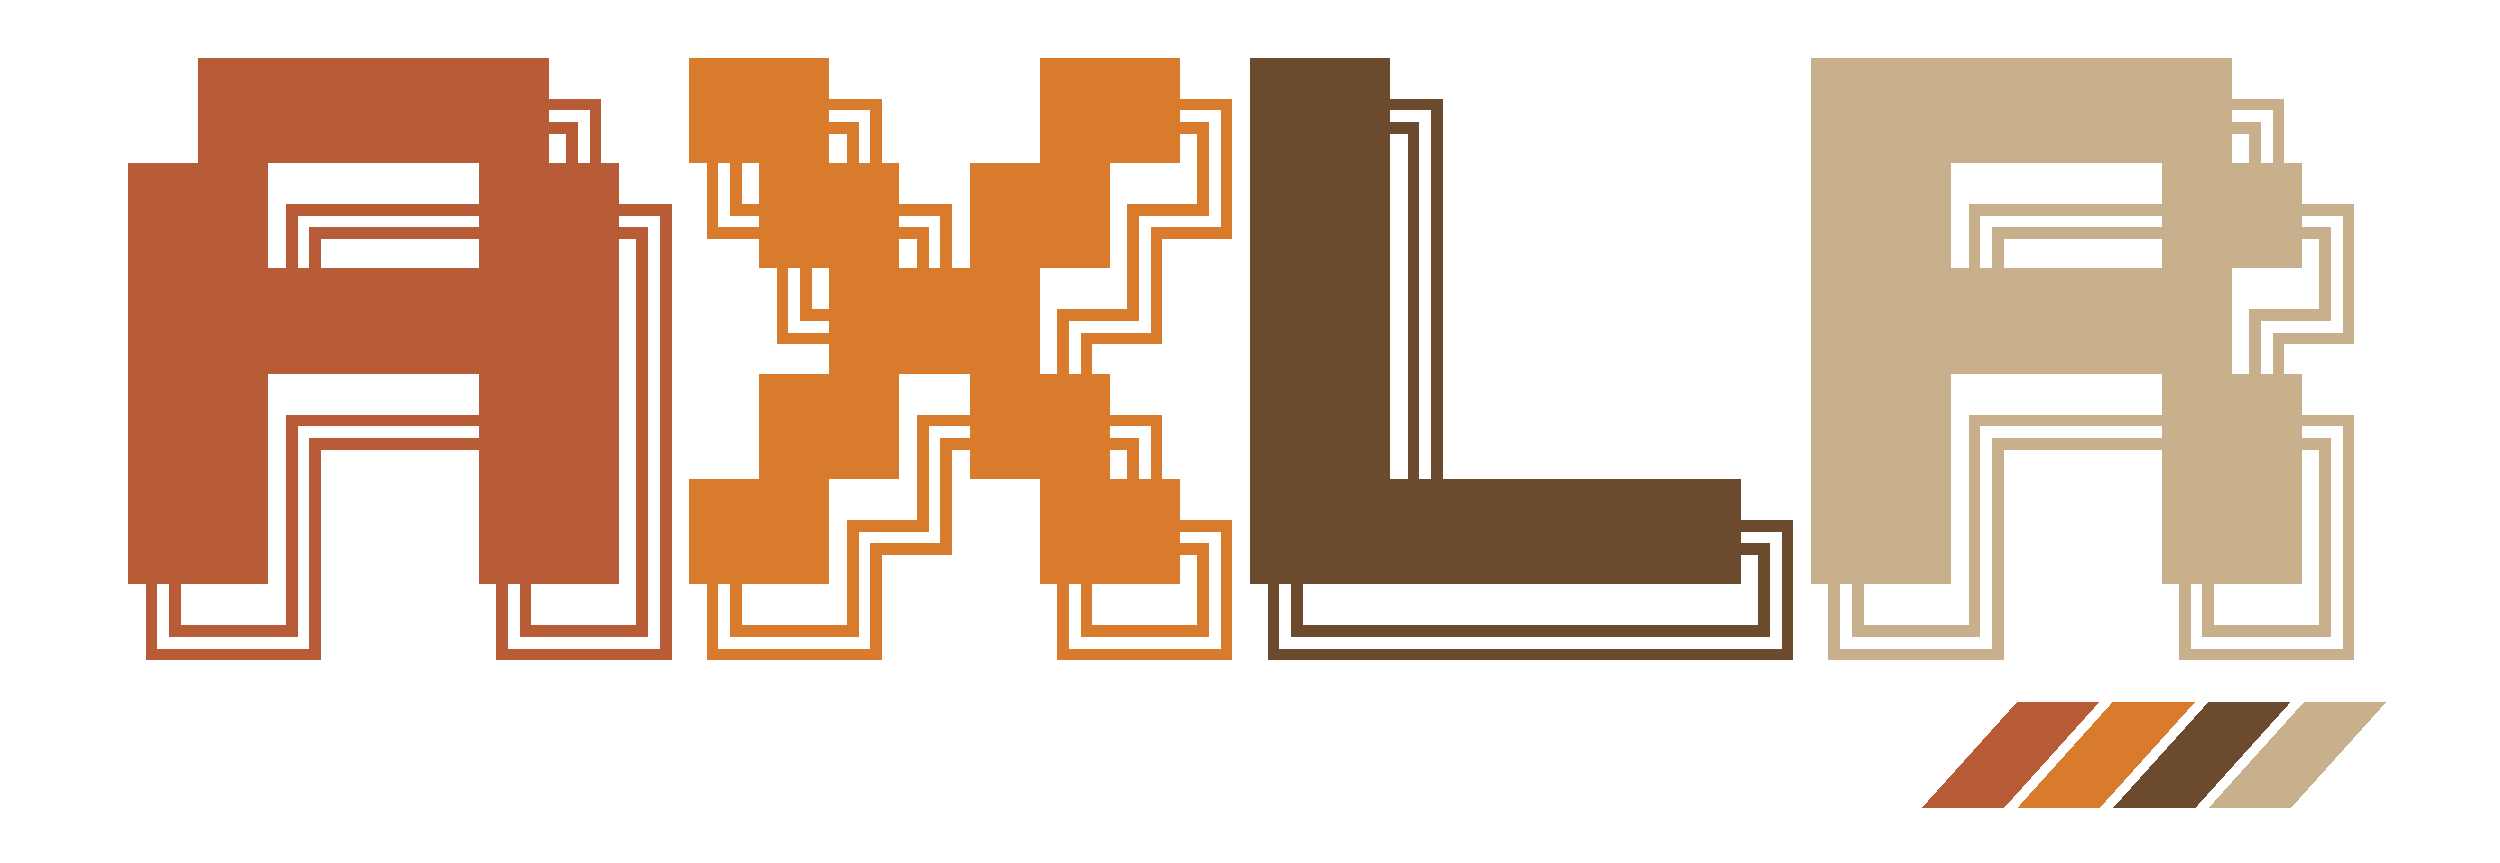
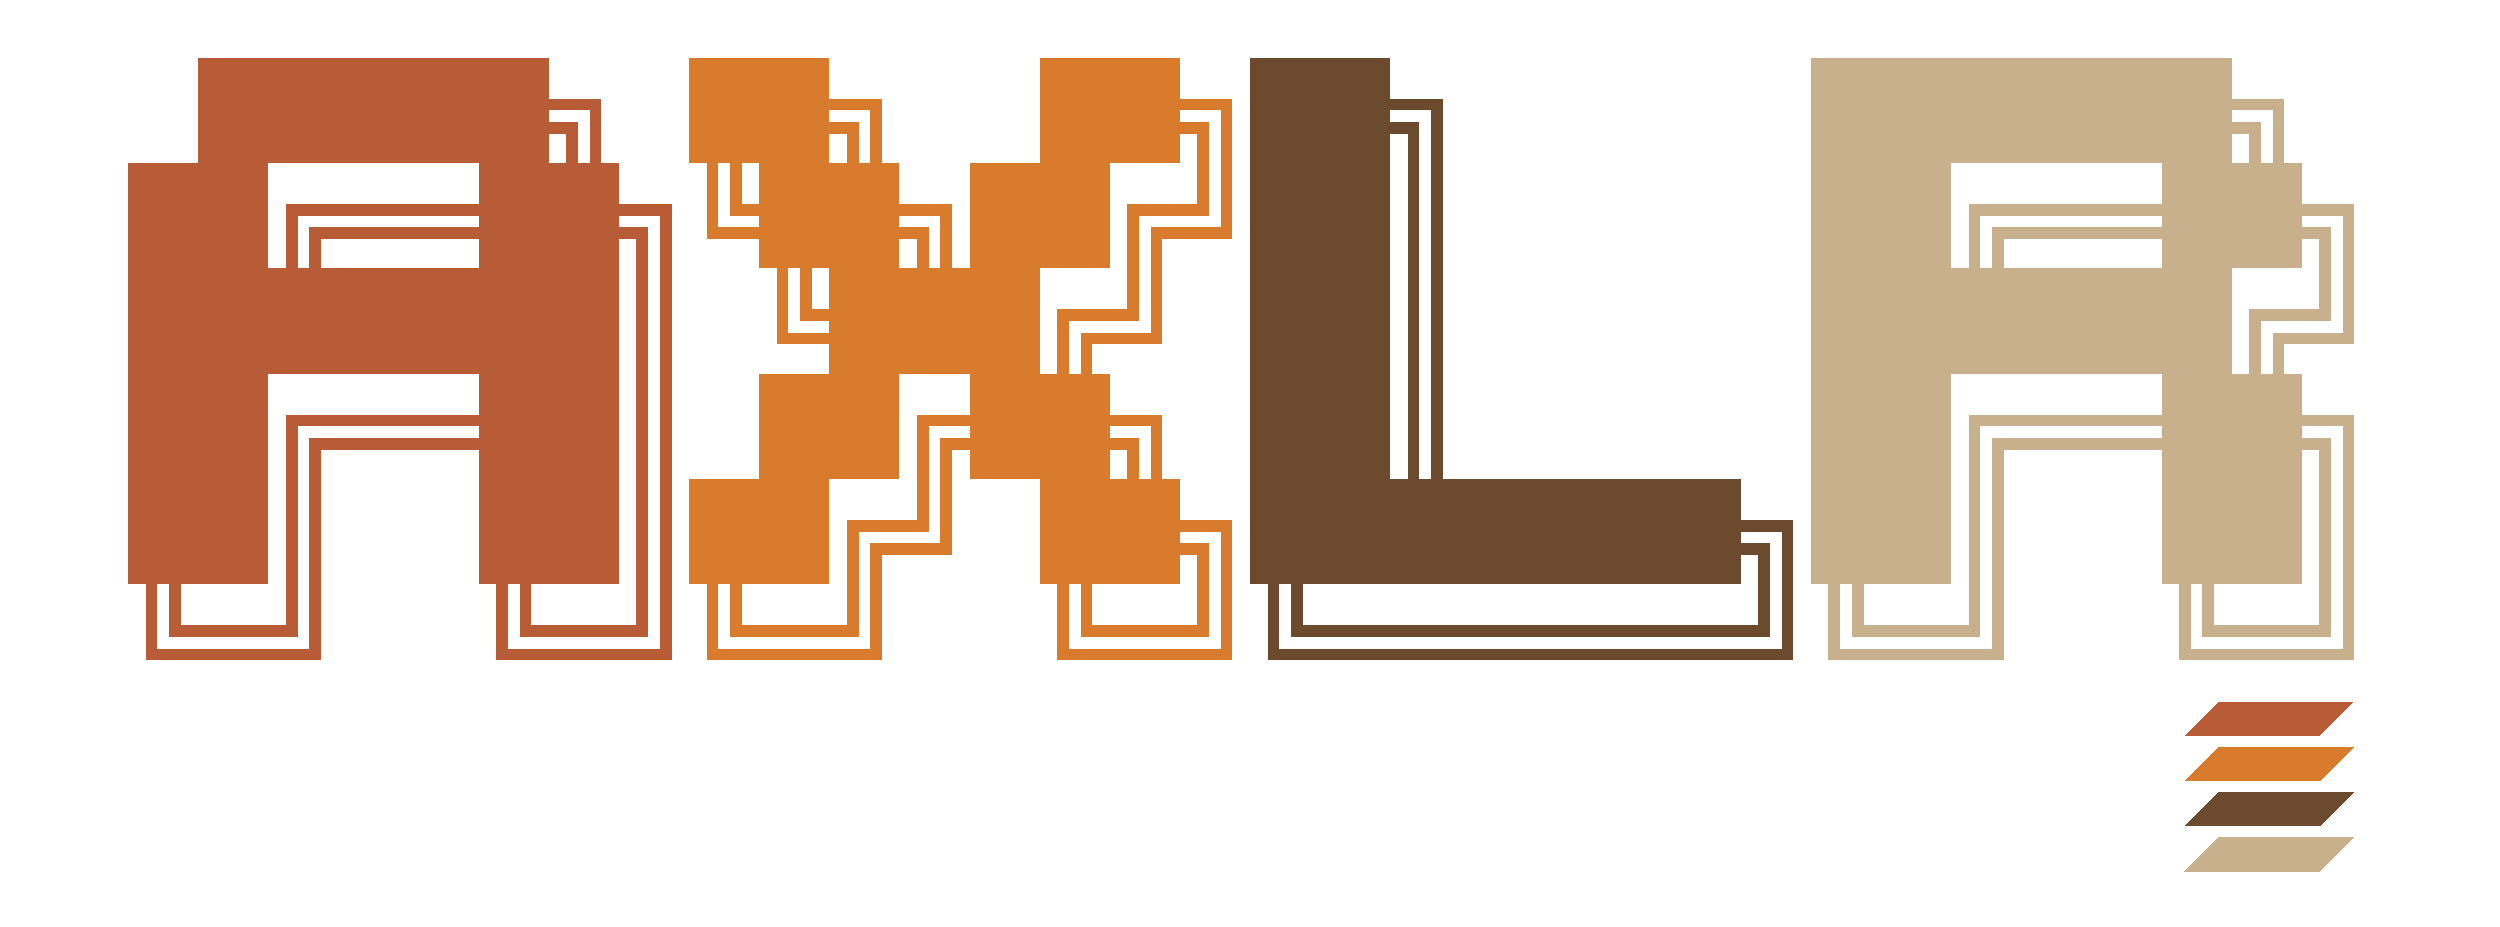
- <svg xmlns="http://www.w3.org/2000/svg" width="1600" height="552" viewBox="0 0 1600 552" role="img" aria-labelledby="axlr-title axlr-desc">
+ <svg xmlns="http://www.w3.org/2000/svg" width="1600" height="593" viewBox="0 0 1600 593" role="img" aria-labelledby="axlr-title axlr-desc">
  <g shape-rendering="crispEdges">
    <rect x="126.875" y="37" width="44.875" height="67.4" fill="#B85C38" />
    <rect x="171.75" y="37" width="44.875" height="67.4" fill="#B85C38" />
    <rect x="216.625" y="37" width="44.875" height="67.4" fill="#B85C38" />
    <rect x="261.5" y="37" width="44.875" height="67.4" fill="#B85C38" />
    <rect x="306.375" y="37" width="44.875" height="67.4" fill="#B85C38" />
    <rect x="351.25" y="63.211" width="33.656" height="7.489" fill="#B85C38" />
    <rect x="377.427" y="63.211" width="7.479" height="41.189" fill="#B85C38" />
    <rect x="351.25" y="78.189" width="18.698" height="7.489" fill="#B85C38" />
    <rect x="362.469" y="78.189" width="7.479" height="26.211" fill="#B85C38" />
    <rect x="441" y="37" width="44.875" height="67.4" fill="#D97B2D" />
    <rect x="485.875" y="37" width="44.875" height="67.4" fill="#D97B2D" />
    <rect x="530.75" y="63.211" width="33.656" height="7.489" fill="#D97B2D" />
    <rect x="556.927" y="63.211" width="7.479" height="41.189" fill="#D97B2D" />
    <rect x="530.75" y="78.189" width="18.698" height="7.489" fill="#D97B2D" />
    <rect x="541.969" y="78.189" width="7.479" height="26.211" fill="#D97B2D" />
    <rect x="665.375" y="37" width="44.875" height="67.4" fill="#D97B2D" />
    <rect x="710.25" y="37" width="44.875" height="67.4" fill="#D97B2D" />
    <rect x="755.125" y="63.211" width="33.656" height="7.489" fill="#D97B2D" />
    <rect x="781.302" y="63.211" width="7.479" height="41.189" fill="#D97B2D" />
    <rect x="755.125" y="78.189" width="18.698" height="7.489" fill="#D97B2D" />
    <rect x="766.344" y="78.189" width="7.479" height="26.211" fill="#D97B2D" />
    <rect x="800" y="37" width="44.875" height="67.4" fill="#6B4A2E" />
    <rect x="844.875" y="37" width="44.875" height="67.4" fill="#6B4A2E" />
    <rect x="889.75" y="63.211" width="33.656" height="7.489" fill="#6B4A2E" />
    <rect x="915.927" y="63.211" width="7.479" height="41.189" fill="#6B4A2E" />
    <rect x="889.75" y="78.189" width="18.698" height="7.489" fill="#6B4A2E" />
    <rect x="900.969" y="78.189" width="7.479" height="26.211" fill="#6B4A2E" />
    <rect x="1159" y="37" width="44.875" height="67.4" fill="#C9B08C" />
    <rect x="1203.875" y="37" width="44.875" height="67.4" fill="#C9B08C" />
    <rect x="1248.75" y="37" width="44.875" height="67.4" fill="#C9B08C" />
    <rect x="1293.625" y="37" width="44.875" height="67.4" fill="#C9B08C" />
    <rect x="1338.5" y="37" width="44.875" height="67.4" fill="#C9B08C" />
    <rect x="1383.375" y="37" width="44.875" height="67.4" fill="#C9B08C" />
    <rect x="1428.25" y="63.211" width="33.656" height="7.489" fill="#C9B08C" />
    <rect x="1454.427" y="63.211" width="7.479" height="41.189" fill="#C9B08C" />
    <rect x="1428.25" y="78.189" width="18.698" height="7.489" fill="#C9B08C" />
    <rect x="1439.469" y="78.189" width="7.479" height="26.211" fill="#C9B08C" />
    <rect x="82" y="104.4" width="44.875" height="67.4" fill="#B85C38" />
    <rect x="126.875" y="104.4" width="44.875" height="67.4" fill="#B85C38" />
    <rect x="182.969" y="130.611" width="33.656" height="7.489" fill="#B85C38" />
    <rect x="182.969" y="130.611" width="7.479" height="41.189" fill="#B85C38" />
    <rect x="197.927" y="145.589" width="18.698" height="7.489" fill="#B85C38" />
    <rect x="197.927" y="145.589" width="7.479" height="26.211" fill="#B85C38" />
    <rect x="216.625" y="130.611" width="44.875" height="7.489" fill="#B85C38" />
    <rect x="216.625" y="145.589" width="44.875" height="7.489" fill="#B85C38" />
    <rect x="261.5" y="130.611" width="44.875" height="7.489" fill="#B85C38" />
    <rect x="261.5" y="145.589" width="44.875" height="7.489" fill="#B85C38" />
    <rect x="306.375" y="104.4" width="44.875" height="67.4" fill="#B85C38" />
    <rect x="351.25" y="104.4" width="44.875" height="67.4" fill="#B85C38" />
    <rect x="396.125" y="130.611" width="33.656" height="7.489" fill="#B85C38" />
    <rect x="422.302" y="130.611" width="7.479" height="41.189" fill="#B85C38" />
    <rect x="396.125" y="145.589" width="18.698" height="7.489" fill="#B85C38" />
    <rect x="407.344" y="145.589" width="7.479" height="26.211" fill="#B85C38" />
    <rect x="452.219" y="104.4" width="7.479" height="48.678" fill="#D97B2D" />
    <rect x="452.219" y="145.589" width="33.656" height="7.489" fill="#D97B2D" />
    <rect x="467.177" y="104.4" width="7.479" height="33.7" fill="#D97B2D" />
    <rect x="467.177" y="130.611" width="18.698" height="7.489" fill="#D97B2D" />
    <rect x="485.875" y="104.4" width="44.875" height="67.4" fill="#D97B2D" />
    <rect x="530.75" y="104.4" width="44.875" height="67.4" fill="#D97B2D" />
    <rect x="575.625" y="130.611" width="33.656" height="7.489" fill="#D97B2D" />
    <rect x="601.802" y="130.611" width="7.479" height="41.189" fill="#D97B2D" />
    <rect x="575.625" y="145.589" width="18.698" height="7.489" fill="#D97B2D" />
    <rect x="586.844" y="145.589" width="7.479" height="26.211" fill="#D97B2D" />
    <rect x="620.5" y="104.4" width="44.875" height="67.4" fill="#D97B2D" />
    <rect x="665.375" y="104.4" width="44.875" height="67.4" fill="#D97B2D" />
    <rect x="721.469" y="130.611" width="33.656" height="7.489" fill="#D97B2D" />
    <rect x="721.469" y="130.611" width="7.479" height="41.189" fill="#D97B2D" />
    <rect x="736.427" y="145.589" width="18.698" height="7.489" fill="#D97B2D" />
    <rect x="736.427" y="145.589" width="7.479" height="26.211" fill="#D97B2D" />
    <rect x="781.302" y="104.4" width="7.479" height="48.678" fill="#D97B2D" />
    <rect x="755.125" y="145.589" width="33.656" height="7.489" fill="#D97B2D" />
    <rect x="766.344" y="104.4" width="7.479" height="33.7" fill="#D97B2D" />
    <rect x="755.125" y="130.611" width="18.698" height="7.489" fill="#D97B2D" />
    <rect x="800" y="104.4" width="44.875" height="67.4" fill="#6B4A2E" />
    <rect x="844.875" y="104.4" width="44.875" height="67.4" fill="#6B4A2E" />
    <rect x="900.969" y="104.4" width="7.479" height="67.4" fill="#6B4A2E" />
    <rect x="915.927" y="104.4" width="7.479" height="67.4" fill="#6B4A2E" />
    <rect x="1159" y="104.4" width="44.875" height="67.4" fill="#C9B08C" />
    <rect x="1203.875" y="104.4" width="44.875" height="67.4" fill="#C9B08C" />
    <rect x="1259.969" y="130.611" width="33.656" height="7.489" fill="#C9B08C" />
    <rect x="1259.969" y="130.611" width="7.479" height="41.189" fill="#C9B08C" />
    <rect x="1274.927" y="145.589" width="18.698" height="7.489" fill="#C9B08C" />
    <rect x="1274.927" y="145.589" width="7.479" height="26.211" fill="#C9B08C" />
    <rect x="1293.625" y="130.611" width="44.875" height="7.489" fill="#C9B08C" />
    <rect x="1293.625" y="145.589" width="44.875" height="7.489" fill="#C9B08C" />
    <rect x="1338.5" y="130.611" width="44.875" height="7.489" fill="#C9B08C" />
    <rect x="1338.5" y="145.589" width="44.875" height="7.489" fill="#C9B08C" />
    <rect x="1383.375" y="104.4" width="44.875" height="67.4" fill="#C9B08C" />
    <rect x="1428.25" y="104.4" width="44.875" height="67.4" fill="#C9B08C" />
    <rect x="1473.125" y="130.611" width="33.656" height="7.489" fill="#C9B08C" />
    <rect x="1499.302" y="130.611" width="7.479" height="41.189" fill="#C9B08C" />
    <rect x="1473.125" y="145.589" width="18.698" height="7.489" fill="#C9B08C" />
    <rect x="1484.344" y="145.589" width="7.479" height="26.211" fill="#C9B08C" />
    <rect x="82" y="171.8" width="44.875" height="67.4" fill="#B85C38" />
    <rect x="126.875" y="171.8" width="44.875" height="67.4" fill="#B85C38" />
    <rect x="171.75" y="171.8" width="44.875" height="67.4" fill="#B85C38" />
    <rect x="216.625" y="171.8" width="44.875" height="67.4" fill="#B85C38" />
    <rect x="261.5" y="171.8" width="44.875" height="67.4" fill="#B85C38" />
    <rect x="306.375" y="171.8" width="44.875" height="67.4" fill="#B85C38" />
    <rect x="351.25" y="171.8" width="44.875" height="67.4" fill="#B85C38" />
    <rect x="407.344" y="171.8" width="7.479" height="67.4" fill="#B85C38" />
    <rect x="422.302" y="171.8" width="7.479" height="67.4" fill="#B85C38" />
    <rect x="497.094" y="171.8" width="7.479" height="48.678" fill="#D97B2D" />
    <rect x="497.094" y="212.989" width="33.656" height="7.489" fill="#D97B2D" />
    <rect x="512.052" y="171.8" width="7.479" height="33.7" fill="#D97B2D" />
    <rect x="512.052" y="198.011" width="18.698" height="7.489" fill="#D97B2D" />
    <rect x="530.75" y="171.8" width="44.875" height="67.4" fill="#D97B2D" />
    <rect x="575.625" y="171.8" width="44.875" height="67.4" fill="#D97B2D" />
    <rect x="620.5" y="171.8" width="44.875" height="67.4" fill="#D97B2D" />
    <rect x="676.594" y="198.011" width="33.656" height="7.489" fill="#D97B2D" />
    <rect x="676.594" y="198.011" width="7.479" height="41.189" fill="#D97B2D" />
    <rect x="691.552" y="212.989" width="18.698" height="7.489" fill="#D97B2D" />
    <rect x="691.552" y="212.989" width="7.479" height="26.211" fill="#D97B2D" />
    <rect x="736.427" y="171.8" width="7.479" height="48.678" fill="#D97B2D" />
    <rect x="710.25" y="212.989" width="33.656" height="7.489" fill="#D97B2D" />
    <rect x="721.469" y="171.8" width="7.479" height="33.7" fill="#D97B2D" />
    <rect x="710.25" y="198.011" width="18.698" height="7.489" fill="#D97B2D" />
    <rect x="800" y="171.8" width="44.875" height="67.4" fill="#6B4A2E" />
    <rect x="844.875" y="171.8" width="44.875" height="67.4" fill="#6B4A2E" />
    <rect x="900.969" y="171.8" width="7.479" height="67.4" fill="#6B4A2E" />
    <rect x="915.927" y="171.8" width="7.479" height="67.4" fill="#6B4A2E" />
    <rect x="1159" y="171.8" width="44.875" height="67.4" fill="#C9B08C" />
    <rect x="1203.875" y="171.8" width="44.875" height="67.4" fill="#C9B08C" />
    <rect x="1248.75" y="171.8" width="44.875" height="67.4" fill="#C9B08C" />
    <rect x="1293.625" y="171.8" width="44.875" height="67.4" fill="#C9B08C" />
    <rect x="1338.5" y="171.8" width="44.875" height="67.4" fill="#C9B08C" />
    <rect x="1383.375" y="171.8" width="44.875" height="67.4" fill="#C9B08C" />
    <rect x="1439.469" y="198.011" width="33.656" height="7.489" fill="#C9B08C" />
    <rect x="1439.469" y="198.011" width="7.479" height="41.189" fill="#C9B08C" />
    <rect x="1454.427" y="212.989" width="18.698" height="7.489" fill="#C9B08C" />
    <rect x="1454.427" y="212.989" width="7.479" height="26.211" fill="#C9B08C" />
    <rect x="1499.302" y="171.8" width="7.479" height="48.678" fill="#C9B08C" />
    <rect x="1473.125" y="212.989" width="33.656" height="7.489" fill="#C9B08C" />
    <rect x="1484.344" y="171.8" width="7.479" height="33.7" fill="#C9B08C" />
    <rect x="1473.125" y="198.011" width="18.698" height="7.489" fill="#C9B08C" />
    <rect x="82" y="239.2" width="44.875" height="67.4" fill="#B85C38" />
    <rect x="126.875" y="239.2" width="44.875" height="67.4" fill="#B85C38" />
    <rect x="182.969" y="265.411" width="33.656" height="7.489" fill="#B85C38" />
    <rect x="182.969" y="265.411" width="7.479" height="41.189" fill="#B85C38" />
    <rect x="197.927" y="280.389" width="18.698" height="7.489" fill="#B85C38" />
    <rect x="197.927" y="280.389" width="7.479" height="26.211" fill="#B85C38" />
    <rect x="216.625" y="265.411" width="44.875" height="7.489" fill="#B85C38" />
    <rect x="216.625" y="280.389" width="44.875" height="7.489" fill="#B85C38" />
    <rect x="261.5" y="265.411" width="44.875" height="7.489" fill="#B85C38" />
    <rect x="261.5" y="280.389" width="44.875" height="7.489" fill="#B85C38" />
    <rect x="306.375" y="239.2" width="44.875" height="67.4" fill="#B85C38" />
    <rect x="351.25" y="239.2" width="44.875" height="67.4" fill="#B85C38" />
    <rect x="407.344" y="239.2" width="7.479" height="67.4" fill="#B85C38" />
    <rect x="422.302" y="239.2" width="7.479" height="67.4" fill="#B85C38" />
    <rect x="485.875" y="239.2" width="44.875" height="67.4" fill="#D97B2D" />
    <rect x="530.75" y="239.2" width="44.875" height="67.4" fill="#D97B2D" />
    <rect x="586.844" y="265.411" width="33.656" height="7.489" fill="#D97B2D" />
    <rect x="586.844" y="265.411" width="7.479" height="41.189" fill="#D97B2D" />
    <rect x="601.802" y="280.389" width="18.698" height="7.489" fill="#D97B2D" />
    <rect x="601.802" y="280.389" width="7.479" height="26.211" fill="#D97B2D" />
    <rect x="620.5" y="239.2" width="44.875" height="67.4" fill="#D97B2D" />
    <rect x="665.375" y="239.2" width="44.875" height="67.4" fill="#D97B2D" />
    <rect x="710.25" y="265.411" width="33.656" height="7.489" fill="#D97B2D" />
    <rect x="736.427" y="265.411" width="7.479" height="41.189" fill="#D97B2D" />
    <rect x="710.25" y="280.389" width="18.698" height="7.489" fill="#D97B2D" />
    <rect x="721.469" y="280.389" width="7.479" height="26.211" fill="#D97B2D" />
    <rect x="800" y="239.2" width="44.875" height="67.4" fill="#6B4A2E" />
    <rect x="844.875" y="239.2" width="44.875" height="67.4" fill="#6B4A2E" />
    <rect x="900.969" y="239.2" width="7.479" height="67.4" fill="#6B4A2E" />
    <rect x="915.927" y="239.2" width="7.479" height="67.4" fill="#6B4A2E" />
    <rect x="1159" y="239.2" width="44.875" height="67.4" fill="#C9B08C" />
    <rect x="1203.875" y="239.2" width="44.875" height="67.4" fill="#C9B08C" />
    <rect x="1259.969" y="265.411" width="33.656" height="7.489" fill="#C9B08C" />
    <rect x="1259.969" y="265.411" width="7.479" height="41.189" fill="#C9B08C" />
    <rect x="1274.927" y="280.389" width="18.698" height="7.489" fill="#C9B08C" />
    <rect x="1274.927" y="280.389" width="7.479" height="26.211" fill="#C9B08C" />
    <rect x="1293.625" y="265.411" width="44.875" height="7.489" fill="#C9B08C" />
    <rect x="1293.625" y="280.389" width="44.875" height="7.489" fill="#C9B08C" />
    <rect x="1338.5" y="265.411" width="44.875" height="7.489" fill="#C9B08C" />
    <rect x="1338.5" y="280.389" width="44.875" height="7.489" fill="#C9B08C" />
    <rect x="1383.375" y="239.2" width="44.875" height="67.4" fill="#C9B08C" />
    <rect x="1428.25" y="239.2" width="44.875" height="67.4" fill="#C9B08C" />
    <rect x="1473.125" y="265.411" width="33.656" height="7.489" fill="#C9B08C" />
    <rect x="1499.302" y="265.411" width="7.479" height="41.189" fill="#C9B08C" />
    <rect x="1473.125" y="280.389" width="18.698" height="7.489" fill="#C9B08C" />
    <rect x="1484.344" y="280.389" width="7.479" height="26.211" fill="#C9B08C" />
    <rect x="82" y="306.6" width="44.875" height="67.4" fill="#B85C38" />
    <rect x="126.875" y="306.6" width="44.875" height="67.4" fill="#B85C38" />
    <rect x="182.969" y="306.6" width="7.479" height="67.4" fill="#B85C38" />
    <rect x="197.927" y="306.6" width="7.479" height="67.4" fill="#B85C38" />
    <rect x="306.375" y="306.6" width="44.875" height="67.4" fill="#B85C38" />
    <rect x="351.25" y="306.6" width="44.875" height="67.4" fill="#B85C38" />
    <rect x="407.344" y="306.6" width="7.479" height="67.4" fill="#B85C38" />
    <rect x="422.302" y="306.6" width="7.479" height="67.4" fill="#B85C38" />
    <rect x="441" y="306.6" width="44.875" height="67.4" fill="#D97B2D" />
    <rect x="485.875" y="306.6" width="44.875" height="67.4" fill="#D97B2D" />
    <rect x="541.969" y="332.811" width="33.656" height="7.489" fill="#D97B2D" />
    <rect x="541.969" y="332.811" width="7.479" height="41.189" fill="#D97B2D" />
    <rect x="556.927" y="347.789" width="18.698" height="7.489" fill="#D97B2D" />
    <rect x="556.927" y="347.789" width="7.479" height="26.211" fill="#D97B2D" />
    <rect x="601.802" y="306.6" width="7.479" height="48.678" fill="#D97B2D" />
    <rect x="575.625" y="347.789" width="33.656" height="7.489" fill="#D97B2D" />
    <rect x="586.844" y="306.6" width="7.479" height="33.7" fill="#D97B2D" />
    <rect x="575.625" y="332.811" width="18.698" height="7.489" fill="#D97B2D" />
    <rect x="665.375" y="306.6" width="44.875" height="67.4" fill="#D97B2D" />
    <rect x="710.25" y="306.6" width="44.875" height="67.4" fill="#D97B2D" />
    <rect x="755.125" y="332.811" width="33.656" height="7.489" fill="#D97B2D" />
    <rect x="781.302" y="332.811" width="7.479" height="41.189" fill="#D97B2D" />
    <rect x="755.125" y="347.789" width="18.698" height="7.489" fill="#D97B2D" />
    <rect x="766.344" y="347.789" width="7.479" height="26.211" fill="#D97B2D" />
    <rect x="800" y="306.6" width="44.875" height="67.4" fill="#6B4A2E" />
    <rect x="844.875" y="306.6" width="44.875" height="67.4" fill="#6B4A2E" />
    <rect x="889.75" y="306.6" width="44.875" height="67.4" fill="#6B4A2E" />
    <rect x="934.625" y="306.6" width="44.875" height="67.4" fill="#6B4A2E" />
    <rect x="979.5" y="306.6" width="44.875" height="67.4" fill="#6B4A2E" />
    <rect x="1024.375" y="306.6" width="44.875" height="67.4" fill="#6B4A2E" />
    <rect x="1069.25" y="306.6" width="44.875" height="67.4" fill="#6B4A2E" />
    <rect x="1114.125" y="332.811" width="33.656" height="7.489" fill="#6B4A2E" />
    <rect x="1140.302" y="332.811" width="7.479" height="41.189" fill="#6B4A2E" />
    <rect x="1114.125" y="347.789" width="18.698" height="7.489" fill="#6B4A2E" />
    <rect x="1125.344" y="347.789" width="7.479" height="26.211" fill="#6B4A2E" />
    <rect x="1159" y="306.6" width="44.875" height="67.4" fill="#C9B08C" />
    <rect x="1203.875" y="306.6" width="44.875" height="67.4" fill="#C9B08C" />
    <rect x="1259.969" y="306.6" width="7.479" height="67.4" fill="#C9B08C" />
    <rect x="1274.927" y="306.6" width="7.479" height="67.4" fill="#C9B08C" />
    <rect x="1383.375" y="306.6" width="44.875" height="67.4" fill="#C9B08C" />
    <rect x="1428.25" y="306.6" width="44.875" height="67.4" fill="#C9B08C" />
    <rect x="1484.344" y="306.6" width="7.479" height="67.4" fill="#C9B08C" />
    <rect x="1499.302" y="306.6" width="7.479" height="67.4" fill="#C9B08C" />
    <rect x="93.219" y="374" width="7.479" height="48.678" fill="#B85C38" />
    <rect x="93.219" y="415.189" width="33.656" height="7.489" fill="#B85C38" />
    <rect x="108.177" y="374" width="7.479" height="33.7" fill="#B85C38" />
    <rect x="108.177" y="400.211" width="18.698" height="7.489" fill="#B85C38" />
    <rect x="126.875" y="400.211" width="44.875" height="7.489" fill="#B85C38" />
    <rect x="126.875" y="415.189" width="44.875" height="7.489" fill="#B85C38" />
    <rect x="197.927" y="374" width="7.479" height="48.678" fill="#B85C38" />
    <rect x="171.75" y="415.189" width="33.656" height="7.489" fill="#B85C38" />
    <rect x="182.969" y="374" width="7.479" height="33.7" fill="#B85C38" />
    <rect x="171.75" y="400.211" width="18.698" height="7.489" fill="#B85C38" />
    <rect x="317.594" y="374" width="7.479" height="48.678" fill="#B85C38" />
    <rect x="317.594" y="415.189" width="33.656" height="7.489" fill="#B85C38" />
    <rect x="332.552" y="374" width="7.479" height="33.7" fill="#B85C38" />
    <rect x="332.552" y="400.211" width="18.698" height="7.489" fill="#B85C38" />
    <rect x="351.25" y="400.211" width="44.875" height="7.489" fill="#B85C38" />
    <rect x="351.25" y="415.189" width="44.875" height="7.489" fill="#B85C38" />
    <rect x="422.302" y="374" width="7.479" height="48.678" fill="#B85C38" />
    <rect x="396.125" y="415.189" width="33.656" height="7.489" fill="#B85C38" />
    <rect x="407.344" y="374" width="7.479" height="33.7" fill="#B85C38" />
    <rect x="396.125" y="400.211" width="18.698" height="7.489" fill="#B85C38" />
    <rect x="452.219" y="374" width="7.479" height="48.678" fill="#D97B2D" />
    <rect x="452.219" y="415.189" width="33.656" height="7.489" fill="#D97B2D" />
    <rect x="467.177" y="374" width="7.479" height="33.7" fill="#D97B2D" />
    <rect x="467.177" y="400.211" width="18.698" height="7.489" fill="#D97B2D" />
    <rect x="485.875" y="400.211" width="44.875" height="7.489" fill="#D97B2D" />
    <rect x="485.875" y="415.189" width="44.875" height="7.489" fill="#D97B2D" />
    <rect x="556.927" y="374" width="7.479" height="48.678" fill="#D97B2D" />
    <rect x="530.75" y="415.189" width="33.656" height="7.489" fill="#D97B2D" />
    <rect x="541.969" y="374" width="7.479" height="33.7" fill="#D97B2D" />
    <rect x="530.75" y="400.211" width="18.698" height="7.489" fill="#D97B2D" />
    <rect x="676.594" y="374" width="7.479" height="48.678" fill="#D97B2D" />
    <rect x="676.594" y="415.189" width="33.656" height="7.489" fill="#D97B2D" />
    <rect x="691.552" y="374" width="7.479" height="33.7" fill="#D97B2D" />
    <rect x="691.552" y="400.211" width="18.698" height="7.489" fill="#D97B2D" />
    <rect x="710.25" y="400.211" width="44.875" height="7.489" fill="#D97B2D" />
    <rect x="710.25" y="415.189" width="44.875" height="7.489" fill="#D97B2D" />
    <rect x="781.302" y="374" width="7.479" height="48.678" fill="#D97B2D" />
    <rect x="755.125" y="415.189" width="33.656" height="7.489" fill="#D97B2D" />
    <rect x="766.344" y="374" width="7.479" height="33.7" fill="#D97B2D" />
    <rect x="755.125" y="400.211" width="18.698" height="7.489" fill="#D97B2D" />
    <rect x="811.219" y="374" width="7.479" height="48.678" fill="#6B4A2E" />
    <rect x="811.219" y="415.189" width="33.656" height="7.489" fill="#6B4A2E" />
    <rect x="826.177" y="374" width="7.479" height="33.7" fill="#6B4A2E" />
    <rect x="826.177" y="400.211" width="18.698" height="7.489" fill="#6B4A2E" />
    <rect x="844.875" y="400.211" width="44.875" height="7.489" fill="#6B4A2E" />
    <rect x="844.875" y="415.189" width="44.875" height="7.489" fill="#6B4A2E" />
    <rect x="889.75" y="400.211" width="44.875" height="7.489" fill="#6B4A2E" />
    <rect x="889.75" y="415.189" width="44.875" height="7.489" fill="#6B4A2E" />
    <rect x="934.625" y="400.211" width="44.875" height="7.489" fill="#6B4A2E" />
    <rect x="934.625" y="415.189" width="44.875" height="7.489" fill="#6B4A2E" />
    <rect x="979.5" y="400.211" width="44.875" height="7.489" fill="#6B4A2E" />
    <rect x="979.5" y="415.189" width="44.875" height="7.489" fill="#6B4A2E" />
    <rect x="1024.375" y="400.211" width="44.875" height="7.489" fill="#6B4A2E" />
    <rect x="1024.375" y="415.189" width="44.875" height="7.489" fill="#6B4A2E" />
    <rect x="1069.25" y="400.211" width="44.875" height="7.489" fill="#6B4A2E" />
    <rect x="1069.25" y="415.189" width="44.875" height="7.489" fill="#6B4A2E" />
    <rect x="1140.302" y="374" width="7.479" height="48.678" fill="#6B4A2E" />
    <rect x="1114.125" y="415.189" width="33.656" height="7.489" fill="#6B4A2E" />
    <rect x="1125.344" y="374" width="7.479" height="33.7" fill="#6B4A2E" />
    <rect x="1114.125" y="400.211" width="18.698" height="7.489" fill="#6B4A2E" />
    <rect x="1170.219" y="374" width="7.479" height="48.678" fill="#C9B08C" />
    <rect x="1170.219" y="415.189" width="33.656" height="7.489" fill="#C9B08C" />
    <rect x="1185.177" y="374" width="7.479" height="33.7" fill="#C9B08C" />
    <rect x="1185.177" y="400.211" width="18.698" height="7.489" fill="#C9B08C" />
    <rect x="1203.875" y="400.211" width="44.875" height="7.489" fill="#C9B08C" />
    <rect x="1203.875" y="415.189" width="44.875" height="7.489" fill="#C9B08C" />
    <rect x="1274.927" y="374" width="7.479" height="48.678" fill="#C9B08C" />
    <rect x="1248.75" y="415.189" width="33.656" height="7.489" fill="#C9B08C" />
    <rect x="1259.969" y="374" width="7.479" height="33.7" fill="#C9B08C" />
    <rect x="1248.75" y="400.211" width="18.698" height="7.489" fill="#C9B08C" />
    <rect x="1394.594" y="374" width="7.479" height="48.678" fill="#C9B08C" />
    <rect x="1394.594" y="415.189" width="33.656" height="7.489" fill="#C9B08C" />
    <rect x="1409.552" y="374" width="7.479" height="33.7" fill="#C9B08C" />
    <rect x="1409.552" y="400.211" width="18.698" height="7.489" fill="#C9B08C" />
    <rect x="1428.25" y="400.211" width="44.875" height="7.489" fill="#C9B08C" />
    <rect x="1428.25" y="415.189" width="44.875" height="7.489" fill="#C9B08C" />
    <rect x="1499.302" y="374" width="7.479" height="48.678" fill="#C9B08C" />
    <rect x="1473.125" y="415.189" width="33.656" height="7.489" fill="#C9B08C" />
    <rect x="1484.344" y="374" width="7.479" height="33.7" fill="#C9B08C" />
    <rect x="1473.125" y="400.211" width="18.698" height="7.489" fill="#C9B08C" />
-     <polygon points="1230,517 1291.2,449 1343.9,449 1282.7,517" fill="#B85C38" />
-     <polygon points="1291.2,517 1352.4,449 1405.1,449 1343.9,517" fill="#D97B2D" />
-     <polygon points="1352.4,517 1413.6,449 1466.3,449 1405.1,517" fill="#6B4A2E" />
-     <polygon points="1413.6,517 1474.8,449 1527.5,449 1466.3,517" fill="#C9B08C" />
+     <polygon points="1397.981,471.1 1420.081,449 1506.781,449 1484.681,471.1" fill="#B85C38" />
+     <polygon points="1397.981,500 1420.081,477.9 1506.781,477.9 1484.681,500" fill="#D97B2D" />
+     <polygon points="1397.981,528.9 1420.081,506.8 1506.781,506.8 1484.681,528.9" fill="#6B4A2E" />
+     <polygon points="1397.981,557.8 1420.081,535.7 1506.781,535.7 1484.681,557.8" fill="#C9B08C" />
  </g>
</svg>
